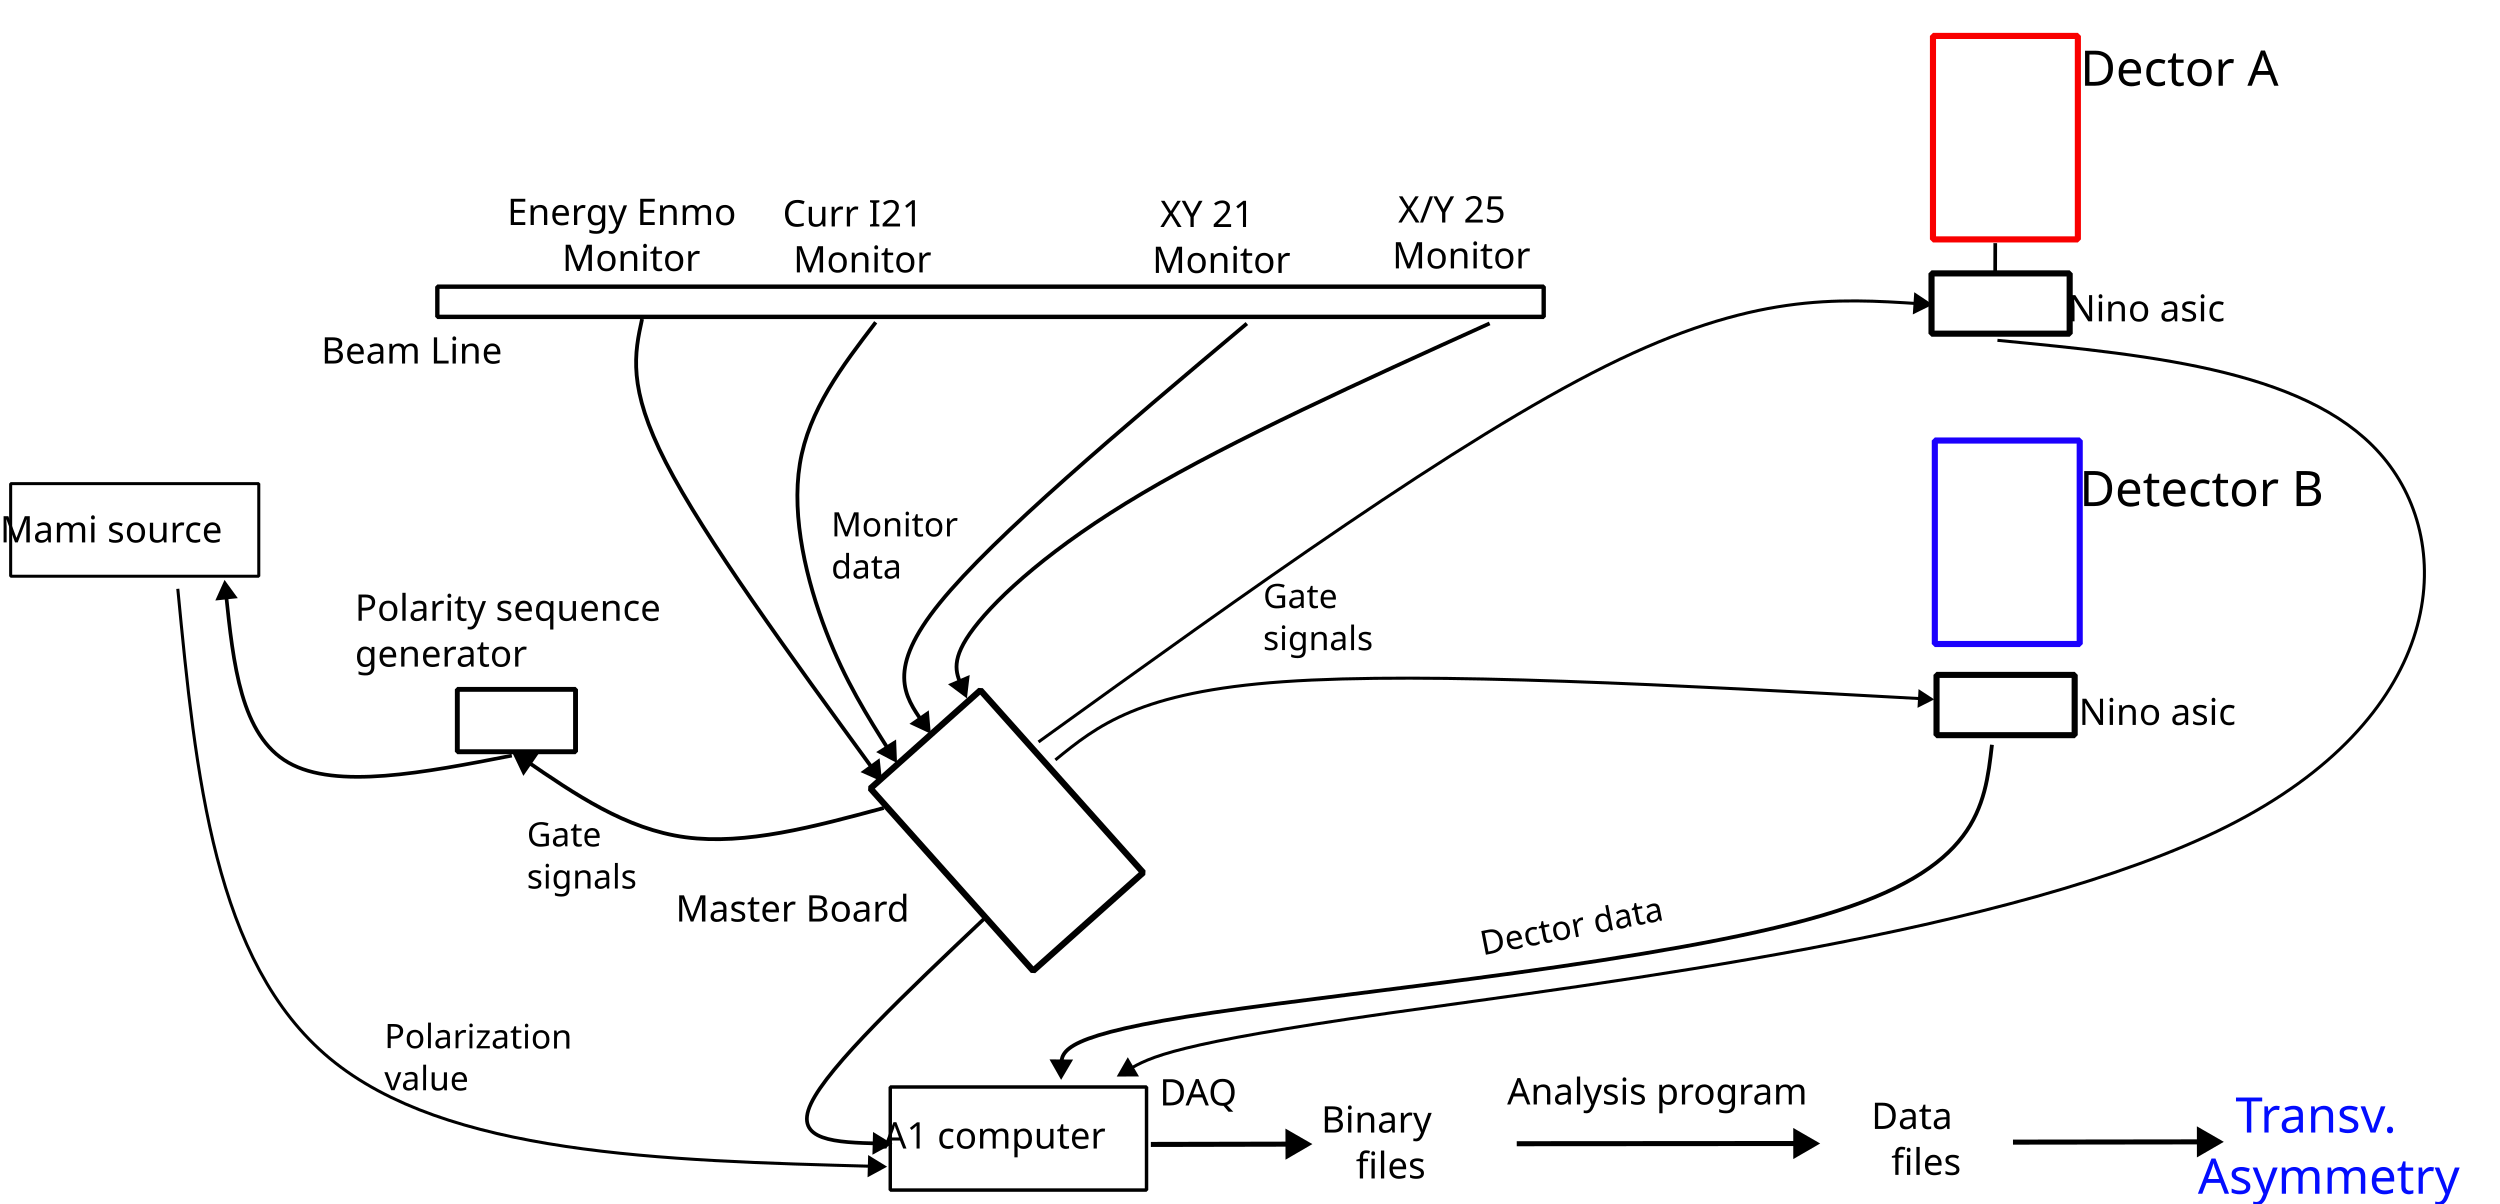
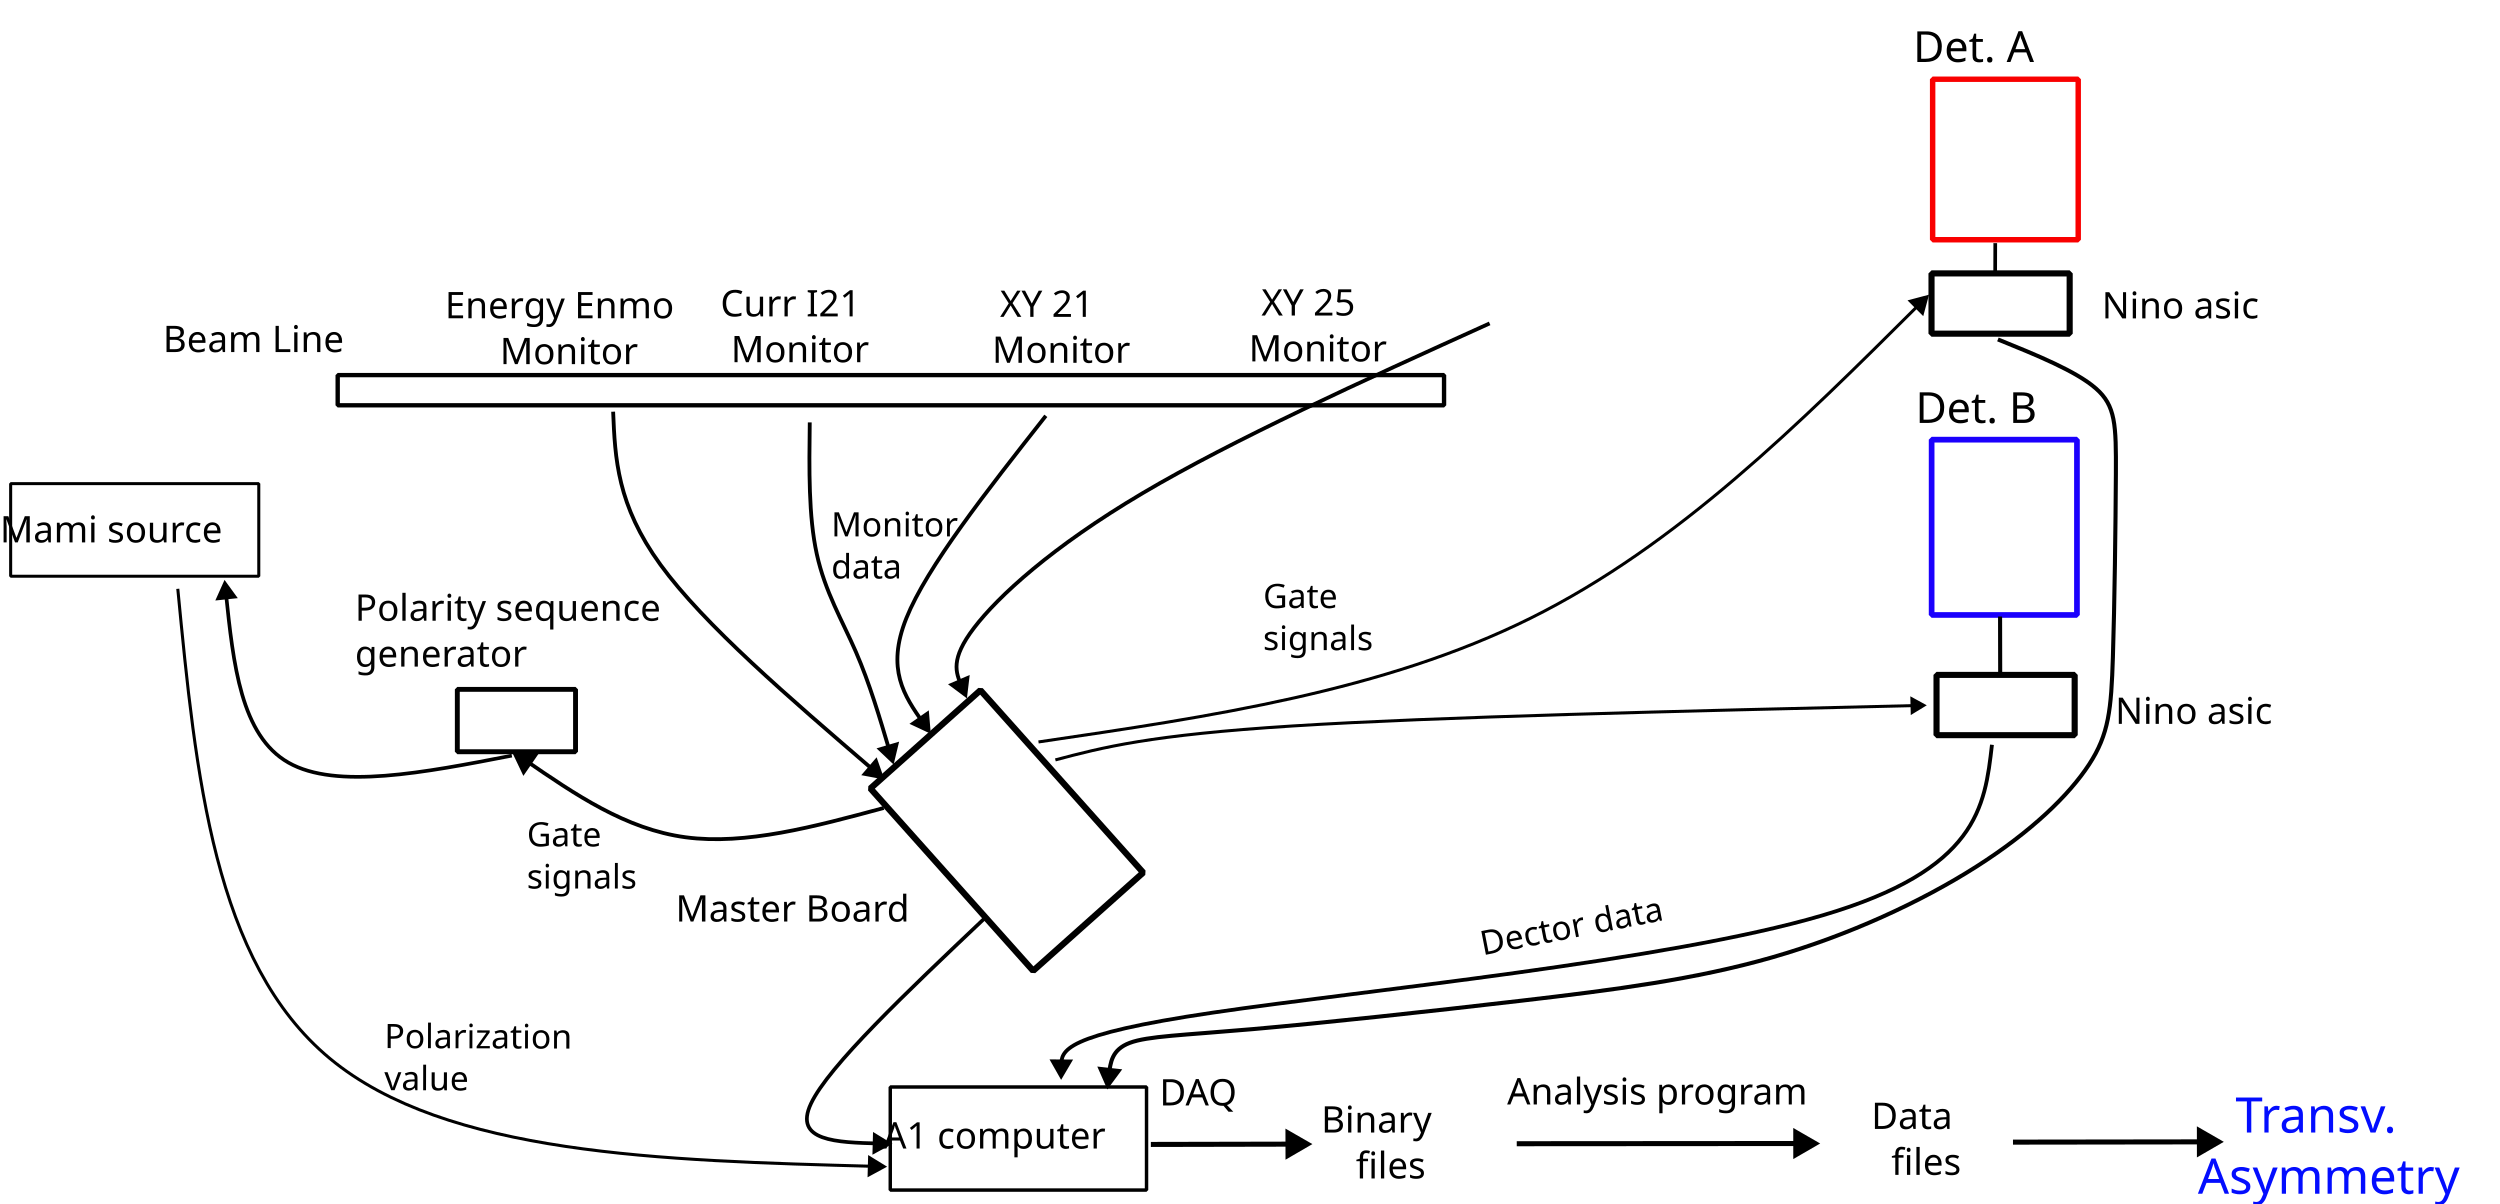
<svg xmlns="http://www.w3.org/2000/svg" width="204.258mm" height="98.361mm" viewBox="0 0 204.258 98.361" version="1.1" id="svg5">
  <defs id="defs2">
    <marker style="overflow:visible" id="marker4426" refX="0" refY="0" orient="auto-start-reverse" markerWidth="5.324" markerHeight="6.155" viewBox="0 0 5.324 6.155" preserveAspectRatio="xMidYMid">
      <path transform="scale(0.5)" style="fill:context-stroke;fill-rule:evenodd;stroke:context-stroke;stroke-width:1pt" d="M 5.77,0 -2.88,5 V -5 Z" id="path4424" />
    </marker>
    <marker style="overflow:visible" id="marker1268" refX="0" refY="0" orient="auto-start-reverse" markerWidth="6.324" markerHeight="7.311" viewBox="0 0 5.324 6.155" preserveAspectRatio="xMidYMid">
      <path transform="scale(0.5)" style="fill:context-stroke;fill-rule:evenodd;stroke:context-stroke;stroke-width:1pt" d="M 5.77,0 -2.88,5 V -5 Z" id="path1266" />
    </marker>
    <marker style="overflow:visible" id="marker3452" refX="0" refY="0" orient="auto-start-reverse" markerWidth="5.324" markerHeight="6.155" viewBox="0 0 5.324 6.155" preserveAspectRatio="xMidYMid">
      <path transform="scale(0.5)" style="fill:context-stroke;fill-rule:evenodd;stroke:context-stroke;stroke-width:1pt" d="M 5.77,0 -2.88,5 V -5 Z" id="path3450" />
    </marker>
    <marker style="overflow:visible" id="marker2449" refX="0" refY="0" orient="auto-start-reverse" markerWidth="5.324" markerHeight="6.155" viewBox="0 0 5.324 6.155" preserveAspectRatio="xMidYMid">
      <path transform="scale(0.5)" style="fill:context-stroke;fill-rule:evenodd;stroke:context-stroke;stroke-width:1pt" d="M 5.77,0 -2.88,5 V -5 Z" id="path2447" />
    </marker>
    <marker style="overflow:visible" id="TriangleStart" refX="0" refY="0" orient="auto-start-reverse" markerWidth="5.324" markerHeight="6.155" viewBox="0 0 5.324 6.155" preserveAspectRatio="xMidYMid">
      <path transform="scale(0.5)" style="fill:context-stroke;fill-rule:evenodd;stroke:context-stroke;stroke-width:1pt" d="M 5.77,0 -2.88,5 V -5 Z" id="path135" />
    </marker>
  </defs>
  <g id="layer1" transform="translate(-4.609642,-2.846545)">
-     <rect style="fill:none;stroke:#f90000;stroke-width:0.5;stroke-linejoin:bevel;stroke-miterlimit:0.2;stroke-dasharray:none;stroke-opacity:1" id="rect947" width="11.838" height="16.624" x="162.54" y="5.783" />
-     <rect style="fill:none;stroke:#1b00fd;stroke-width:0.5;stroke-linejoin:bevel;stroke-miterlimit:0.2;stroke-dasharray:none;stroke-opacity:1" id="rect947-3" width="11.838" height="16.624" x="162.691" y="38.841" />
-     <rect style="fill:none;stroke:#000000;stroke-width:0.357;stroke-linejoin:bevel;stroke-miterlimit:0.2;stroke-dasharray:none;stroke-dashoffset:0" id="rect985" width="90.393" height="2.468" x="40.341" y="26.267" />
+     <rect style="fill:none;stroke:#f90000;stroke-width:0.445;stroke-linejoin:bevel;stroke-miterlimit:0.2;stroke-dasharray:none;stroke-opacity:1" id="rect947" width="11.893" height="13.114" x="162.513" y="9.32" />
+     <rect style="fill:none;stroke:#1b00fd;stroke-width:0.465;stroke-linejoin:bevel;stroke-miterlimit:0.2;stroke-dasharray:none;stroke-opacity:1" id="rect947-3" width="11.873" height="14.323" x="162.43" y="38.768" />
+     <rect style="fill:none;stroke:#000000;stroke-width:0.357;stroke-linejoin:bevel;stroke-miterlimit:0.2;stroke-dasharray:none;stroke-dashoffset:0" id="rect985" width="90.393" height="2.468" x="32.2" y="33.494" />
    <rect style="fill:none;stroke:#000000;stroke-width:0.513;stroke-linejoin:bevel;stroke-miterlimit:0.2;stroke-dasharray:none;stroke-dashoffset:0;stroke-opacity:1" id="rect1821" width="19.97" height="12.048" x="100.608" y="-23.749" transform="rotate(48.24806)" />
    <rect style="fill:none;stroke:#000000;stroke-width:0.5;stroke-linejoin:bevel;stroke-miterlimit:0.2;stroke-dasharray:none;stroke-dashoffset:0;stroke-opacity:1" id="rect2041" width="11.287" height="4.924" x="162.421" y="25.185" />
    <rect style="fill:none;stroke:#000000;stroke-width:0.5;stroke-linejoin:bevel;stroke-miterlimit:0.2;stroke-dasharray:none;stroke-dashoffset:0;stroke-opacity:1" id="rect2041-6" width="11.287" height="4.924" x="162.83" y="57.988" />
    <path style="fill:none;stroke:#000000;stroke-width:0.3;stroke-linejoin:bevel;stroke-miterlimit:0.2;stroke-dasharray:none;stroke-dashoffset:0;stroke-opacity:1" d="m 167.629,22.709 c -0.003,0.895 -0.006,1.79 -0.009,2.685" id="path2085" />
    <path style="fill:none;stroke:#000000;stroke-width:0.313;stroke-linejoin:bevel;stroke-miterlimit:0.2;stroke-dasharray:none;stroke-dashoffset:0;stroke-opacity:1;marker-end:url(#TriangleStart)" d="m 167.359,63.697 c -0.584,5.098 -1.168,10.196 -13.837,13.935 -12.669,3.739 -37.421,6.118 -49.804,7.947 -12.382,1.829 -12.392,3.107 -12.402,4.385" id="path2403" />
-     <path style="fill:none;stroke:#000000;stroke-width:0.313;stroke-linejoin:bevel;stroke-miterlimit:0.2;stroke-dasharray:none;stroke-dashoffset:0;stroke-opacity:1;marker-end:url(#marker2449)" d="m 57.069,28.909 c -0.608,2.787 -1.215,5.574 1.944,11.724 3.159,6.151 10.085,15.665 17.011,25.178" id="path2437" />
-     <path style="fill:none;stroke:#000000;stroke-width:0.313;stroke-linejoin:bevel;stroke-miterlimit:0.2;stroke-dasharray:none;stroke-dashoffset:0;stroke-opacity:1;marker-end:url(#marker2449)" d="M 106.481,29.281 C 96.145,37.975 85.808,46.668 81.398,52.103 c -4.41,5.435 -2.893,7.61 -1.376,9.785" id="path2541" />
+     <path style="fill:none;stroke:#000000;stroke-width:0.313;stroke-linejoin:bevel;stroke-miterlimit:0.2;stroke-dasharray:none;stroke-dashoffset:0;stroke-opacity:1;marker-end:url(#marker2449)" d="m 54.705,36.483 c 0.157,3.808 0.314,7.616 3.868,12.504 3.554,4.888 10.503,10.856 17.453,16.825" id="path2437" />
+     <path style="fill:none;stroke:#000000;stroke-width:0.313;stroke-linejoin:bevel;stroke-miterlimit:0.2;stroke-dasharray:none;stroke-dashoffset:0;stroke-opacity:1;marker-end:url(#marker2449)" d="m 90.056,36.822 c -4.862,6.18 -9.724,12.36 -11.396,16.538 -1.672,4.178 -0.155,6.353 1.362,8.529" id="path2541" />
    <path style="fill:none;stroke:#000000;stroke-width:0.313;stroke-linejoin:bevel;stroke-miterlimit:0.2;stroke-dasharray:none;stroke-dashoffset:0;stroke-opacity:1;marker-end:url(#marker2449)" d="M 126.317,29.27 C 115.85,34.011 105.383,38.753 97.959,43.144 90.534,47.536 86.153,51.577 84.195,54.142 82.238,56.707 82.704,57.796 83.171,58.884" id="path2613" />
-     <text xml:space="preserve" style="font-size:4px;font-family:sans-serif;-inkscape-font-specification:sans-serif;text-align:center;text-anchor:middle;fill:#000000;fill-opacity:1;stroke:none;stroke-width:0.313;stroke-linejoin:bevel;stroke-miterlimit:0.2;stroke-dasharray:none;stroke-dashoffset:0;stroke-opacity:1" x="185.278" y="9.849" id="text2922">
-       <tspan id="tspan2920" style="font-size:4px;fill:#000000;fill-opacity:1;stroke:none;stroke-width:0.313" x="185.278" y="9.849">Dector A</tspan>
+     <text xml:space="preserve" style="font-size:3.5px;font-family:sans-serif;-inkscape-font-specification:sans-serif;text-align:center;text-anchor:middle;fill:#000000;fill-opacity:1;stroke:none;stroke-width:0.313;stroke-linejoin:bevel;stroke-miterlimit:0.2;stroke-dasharray:none;stroke-dashoffset:0;stroke-opacity:1" x="168.132" y="7.911" id="text2922">
+       <tspan id="tspan2920" style="font-size:3.5px;fill:#000000;fill-opacity:1;stroke:none;stroke-width:0.313" x="168.132" y="7.911">Det. A</tspan>
    </text>
-     <text xml:space="preserve" style="font-size:4px;font-family:sans-serif;-inkscape-font-specification:sans-serif;text-align:center;text-anchor:middle;fill:#000000;fill-opacity:1;stroke:none;stroke-width:0.313;stroke-linejoin:bevel;stroke-miterlimit:0.2;stroke-dasharray:none;stroke-dashoffset:0;stroke-opacity:1" x="187.082" y="44.195" id="text3028">
-       <tspan id="tspan3026" style="font-size:4px;stroke-width:0.313" x="187.082" y="44.195">Detector B</tspan>
+     <text xml:space="preserve" style="font-size:3.5px;font-family:sans-serif;-inkscape-font-specification:sans-serif;text-align:center;text-anchor:middle;fill:#000000;fill-opacity:1;stroke:none;stroke-width:0.313;stroke-linejoin:bevel;stroke-miterlimit:0.2;stroke-dasharray:none;stroke-dashoffset:0;stroke-opacity:1" x="168.347" y="37.403" id="text3028">
+       <tspan id="tspan3026" style="font-size:3.5px;stroke-width:0.313" x="168.347" y="37.403">Det. B</tspan>
    </text>
    <text xml:space="preserve" style="font-size:3px;font-family:sans-serif;-inkscape-font-specification:sans-serif;text-align:center;text-anchor:middle;fill:#000000;fill-opacity:1;stroke:none;stroke-width:0.313;stroke-linejoin:bevel;stroke-miterlimit:0.2;stroke-dasharray:none;stroke-dashoffset:0;stroke-opacity:1" x="172.695" y="26.972" id="text3032">
      <tspan id="tspan3030" style="font-size:3px;stroke-width:0.313" x="172.695" y="26.972" />
    </text>
-     <text xml:space="preserve" style="font-size:3px;font-family:sans-serif;-inkscape-font-specification:sans-serif;text-align:center;text-anchor:middle;fill:#000000;fill-opacity:1;stroke:none;stroke-width:0.313;stroke-linejoin:bevel;stroke-miterlimit:0.2;stroke-dasharray:none;stroke-dashoffset:0;stroke-opacity:1" x="181.84" y="29.102" id="text3036">
-       <tspan id="tspan3034" style="stroke-width:0.313" x="182.317" y="29.102">Nino asic </tspan>
+     <text xml:space="preserve" style="font-size:3px;font-family:sans-serif;-inkscape-font-specification:sans-serif;text-align:center;text-anchor:middle;fill:#000000;fill-opacity:1;stroke:none;stroke-width:0.313;stroke-linejoin:bevel;stroke-miterlimit:0.2;stroke-dasharray:none;stroke-dashoffset:0;stroke-opacity:1" x="184.616" y="28.858" id="text3036">
+       <tspan id="tspan3034" style="stroke-width:0.313" x="185.093" y="28.858">Nino asic </tspan>
    </text>
-     <text xml:space="preserve" style="font-size:3px;font-family:sans-serif;-inkscape-font-specification:sans-serif;text-align:center;text-anchor:middle;fill:#000000;fill-opacity:1;stroke:none;stroke-width:0.313;stroke-linejoin:bevel;stroke-miterlimit:0.2;stroke-dasharray:none;stroke-dashoffset:0;stroke-opacity:1" x="182.817" y="62.075" id="text3040">
-       <tspan id="tspan3038" style="stroke-width:0.313" x="182.817" y="62.075">Nino asic</tspan>
+     <text xml:space="preserve" style="font-size:3px;font-family:sans-serif;-inkscape-font-specification:sans-serif;text-align:center;text-anchor:middle;fill:#000000;fill-opacity:1;stroke:none;stroke-width:0.313;stroke-linejoin:bevel;stroke-miterlimit:0.2;stroke-dasharray:none;stroke-dashoffset:0;stroke-opacity:1" x="185.796" y="61.989" id="text3040">
+       <tspan id="tspan3038" style="stroke-width:0.313" x="185.796" y="61.989">Nino asic</tspan>
    </text>
-     <text xml:space="preserve" style="font-size:3px;font-family:sans-serif;-inkscape-font-specification:sans-serif;text-align:center;text-anchor:middle;fill:#000000;fill-opacity:1;stroke:none;stroke-width:0.313;stroke-linejoin:bevel;stroke-miterlimit:0.2;stroke-dasharray:none;stroke-dashoffset:0;stroke-opacity:1" x="40.204" y="32.548" id="text3044">
-       <tspan id="tspan3042" style="stroke-width:0.313" x="40.204" y="32.548">Beam Line</tspan>
+     <text xml:space="preserve" style="font-size:3px;font-family:sans-serif;-inkscape-font-specification:sans-serif;text-align:center;text-anchor:middle;fill:#000000;fill-opacity:1;stroke:none;stroke-width:0.313;stroke-linejoin:bevel;stroke-miterlimit:0.2;stroke-dasharray:none;stroke-dashoffset:0;stroke-opacity:1" x="27.271" y="31.608" id="text3044">
+       <tspan id="tspan3042" style="stroke-width:0.313" x="27.271" y="31.608">Beam Line</tspan>
    </text>
-     <text xml:space="preserve" style="font-size:3px;font-family:sans-serif;-inkscape-font-specification:sans-serif;text-align:center;text-anchor:middle;fill:#000000;fill-opacity:1;stroke:none;stroke-width:0.313;stroke-linejoin:bevel;stroke-miterlimit:0.2;stroke-dasharray:none;stroke-dashoffset:0;stroke-opacity:1" x="106.353" y="21.396" id="text3048">
-       <tspan id="tspan3046" style="stroke-width:0.313" x="106.353" y="21.396">XY 21 </tspan>
-       <tspan style="stroke-width:0.313" x="106.353" y="25.146" id="tspan3050">Monitor</tspan>
+     <text xml:space="preserve" style="font-size:3px;font-family:sans-serif;-inkscape-font-specification:sans-serif;text-align:center;text-anchor:middle;fill:#000000;fill-opacity:1;stroke:none;stroke-width:0.313;stroke-linejoin:bevel;stroke-miterlimit:0.2;stroke-dasharray:none;stroke-dashoffset:0;stroke-opacity:1" x="93.265" y="28.74" id="text3048">
+       <tspan id="tspan3046" style="stroke-width:0.313" x="93.265" y="28.74">XY 21 </tspan>
+       <tspan style="stroke-width:0.313" x="93.265" y="32.49" id="tspan3050">Monitor</tspan>
    </text>
-     <text xml:space="preserve" style="font-size:3px;font-family:sans-serif;-inkscape-font-specification:sans-serif;text-align:center;text-anchor:middle;fill:#000000;fill-opacity:1;stroke:none;stroke-width:0.313;stroke-linejoin:bevel;stroke-miterlimit:0.2;stroke-dasharray:none;stroke-dashoffset:0;stroke-opacity:1" x="125.961" y="21.028" id="text3054">
-       <tspan id="tspan3052" style="stroke-width:0.313" x="125.961" y="21.028">X/Y 25</tspan>
-       <tspan style="stroke-width:0.313" x="125.961" y="24.778" id="tspan3058">Monitor</tspan>
+     <text xml:space="preserve" style="font-size:3px;font-family:sans-serif;-inkscape-font-specification:sans-serif;text-align:center;text-anchor:middle;fill:#000000;fill-opacity:1;stroke:none;stroke-width:0.313;stroke-linejoin:bevel;stroke-miterlimit:0.2;stroke-dasharray:none;stroke-dashoffset:0;stroke-opacity:1" x="114.234" y="28.624" id="text3054">
+       <tspan id="tspan3052" style="stroke-width:0.313" x="114.234" y="28.624">XY 25</tspan>
+       <tspan style="stroke-width:0.313" x="114.234" y="32.374" id="tspan3058">Monitor</tspan>
    </text>
-     <text xml:space="preserve" style="font-size:3px;font-family:sans-serif;-inkscape-font-specification:sans-serif;text-align:center;text-anchor:middle;fill:#000000;fill-opacity:1;stroke:none;stroke-width:0.313;stroke-linejoin:bevel;stroke-miterlimit:0.2;stroke-dasharray:none;stroke-dashoffset:0;stroke-opacity:1" x="58.132" y="21.229" id="text3064">
-       <tspan id="tspan3062" style="stroke-width:0.313" x="58.132" y="21.229">Energy Enmo</tspan>
-       <tspan style="stroke-width:0.313" x="58.132" y="24.979" id="tspan3066">Monitor</tspan>
+     <text xml:space="preserve" style="font-size:3px;font-family:sans-serif;-inkscape-font-specification:sans-serif;text-align:center;text-anchor:middle;fill:#000000;fill-opacity:1;stroke:none;stroke-width:0.313;stroke-linejoin:bevel;stroke-miterlimit:0.2;stroke-dasharray:none;stroke-dashoffset:0;stroke-opacity:1" x="53.05" y="28.848" id="text3064">
+       <tspan id="tspan3062" style="stroke-width:0.313" x="53.05" y="28.848">Energy Enmo</tspan>
+       <tspan style="stroke-width:0.313" x="53.05" y="32.598" id="tspan3066">Monitor</tspan>
    </text>
-     <path style="fill:none;fill-opacity:1;stroke:#000000;stroke-width:0.313;stroke-linejoin:bevel;stroke-miterlimit:0.2;stroke-dasharray:none;stroke-dashoffset:0;stroke-opacity:1;marker-end:url(#marker2449)" d="m 76.158,29.18 c -2.738,3.579 -5.477,7.158 -6.196,11.563 -0.719,4.405 0.581,9.635 2.141,13.69 1.56,4.055 3.381,6.936 5.201,9.816" id="path3068" />
+     <path style="fill:none;fill-opacity:1;stroke:#000000;stroke-width:0.313;stroke-linejoin:bevel;stroke-miterlimit:0.2;stroke-dasharray:none;stroke-dashoffset:0;stroke-opacity:1;marker-end:url(#marker2449)" d="m 70.769,37.358 c -0.051,3.835 -0.102,7.669 0.575,10.757 0.677,3.088 2.081,5.428 3.195,7.992 1.115,2.565 1.94,5.353 2.766,8.141" id="path3068" />
    <text xml:space="preserve" style="font-size:3px;font-family:sans-serif;-inkscape-font-specification:sans-serif;text-align:center;text-anchor:middle;fill:none;fill-opacity:1;stroke:none;stroke-width:0.313;stroke-linejoin:bevel;stroke-miterlimit:0.2;stroke-dasharray:none;stroke-dashoffset:0;stroke-opacity:1" x="72.217" y="23.06" id="text3124">
      <tspan id="tspan3122" style="stroke:none;stroke-width:0.313" x="72.217" y="23.06" />
    </text>
-     <text xml:space="preserve" style="font-size:3px;font-family:sans-serif;-inkscape-font-specification:sans-serif;text-align:center;text-anchor:middle;fill:#000000;fill-opacity:1;stroke:none;stroke-width:0.313;stroke-linejoin:bevel;stroke-miterlimit:0.2;stroke-dasharray:none;stroke-dashoffset:0;stroke-opacity:1" x="77.018" y="21.351" id="text3180">
-       <tspan id="tspan3178" style="fill:#000000;fill-opacity:1;stroke-width:0.313" x="77.018" y="21.351">Curr I21</tspan>
-       <tspan style="fill:#000000;fill-opacity:1;stroke-width:0.313" x="77.018" y="25.101" id="tspan3182">Monitor</tspan>
+     <text xml:space="preserve" style="font-size:3px;font-family:sans-serif;-inkscape-font-specification:sans-serif;text-align:center;text-anchor:middle;fill:#000000;fill-opacity:1;stroke:none;stroke-width:0.313;stroke-linejoin:bevel;stroke-miterlimit:0.2;stroke-dasharray:none;stroke-dashoffset:0;stroke-opacity:1" x="71.927" y="28.694" id="text3180">
+       <tspan id="tspan3178" style="fill:#000000;fill-opacity:1;stroke-width:0.313" x="71.927" y="28.694">Curr I21</tspan>
+       <tspan style="fill:#000000;fill-opacity:1;stroke-width:0.313" x="71.927" y="32.443" id="tspan3182">Monitor</tspan>
    </text>
    <text xml:space="preserve" style="font-size:3px;font-family:sans-serif;-inkscape-font-specification:sans-serif;text-align:center;text-anchor:middle;fill:#000000;fill-opacity:1;stroke:none;stroke-width:0.313;stroke-linejoin:bevel;stroke-miterlimit:0.2;stroke-dasharray:none;stroke-dashoffset:0;stroke-opacity:1" x="71.311" y="78.141" id="text3188">
      <tspan id="tspan3186" style="stroke-width:0.313" x="71.311" y="78.141">Master Board</tspan>
    </text>
    <text xml:space="preserve" style="font-size:3px;font-family:sans-serif;-inkscape-font-specification:sans-serif;text-align:center;text-anchor:middle;fill:#000000;fill-opacity:1;stroke:none;stroke-width:0.313;stroke-linejoin:bevel;stroke-miterlimit:0.2;stroke-dasharray:none;stroke-dashoffset:0;stroke-opacity:1" x="15.648" y="47.165" id="text3194">
      <tspan style="fill:#000000;fill-opacity:1;stroke:none;stroke-width:0.313" x="15.648" y="47.165" id="tspan3196">Mami source</tspan>
    </text>
    <path style="fill:none;fill-opacity:1;stroke:#000000;stroke-width:0.313;stroke-linejoin:bevel;stroke-miterlimit:0.2;stroke-dasharray:none;stroke-dashoffset:0;stroke-opacity:1;marker-start:url(#marker1268)" d="m 47.476,64.922 c 4.131,2.838 8.263,5.677 13.152,6.333 4.89,0.656 10.538,-0.869 16.186,-2.394" id="path3214" />
    <rect style="fill:none;fill-opacity:1;stroke:#000000;stroke-width:0.282;stroke-linejoin:bevel;stroke-miterlimit:0.2;stroke-dasharray:none;stroke-dashoffset:0;stroke-opacity:1" id="rect3264" width="20.938" height="8.418" x="77.347" y="91.659" />
    <path style="fill:none;fill-opacity:1;stroke:#000000;stroke-width:0.303;stroke-linejoin:bevel;stroke-miterlimit:0.2;stroke-dasharray:none;stroke-dashoffset:0;stroke-opacity:1;marker-end:url(#marker2449)" d="m 85.048,77.881 c -6.376,6.04 -12.752,12.08 -14.185,15.146 -1.433,3.066 2.078,3.157 5.588,3.248" id="path3266" />
    <path style="fill:none;fill-opacity:1;stroke:#000000;stroke-width:0.413;stroke-linejoin:bevel;stroke-miterlimit:0.2;stroke-dasharray:none;stroke-dashoffset:0;stroke-opacity:1;marker-end:url(#marker3452)" d="m 98.639,96.351 c 3.911,-0.008 7.821,-0.016 11.731,-0.025" id="path3282" />
    <path style="fill:none;fill-opacity:1;stroke:#000000;stroke-width:0.413;stroke-linejoin:bevel;stroke-miterlimit:0.2;stroke-dasharray:none;stroke-dashoffset:0;stroke-opacity:1;marker-end:url(#marker2449)" d="m 128.533,96.292 c 7.775,-0.006 15.549,-0.011 23.324,-0.017" id="path3298" />
    <text xml:space="preserve" style="font-size:3px;font-family:sans-serif;-inkscape-font-specification:sans-serif;text-align:center;text-anchor:middle;fill:#000000;fill-opacity:1;stroke:none;stroke-width:0.313;stroke-linejoin:bevel;stroke-miterlimit:0.2;stroke-dasharray:none;stroke-dashoffset:0;stroke-opacity:1" x="87.723" y="96.689" id="text3316">
      <tspan id="tspan3314" style="fill:#000000;fill-opacity:1;stroke:none;stroke-width:0.313" x="88.199" y="96.689">A1 computer </tspan>
    </text>
    <text xml:space="preserve" style="font-size:3px;font-family:sans-serif;-inkscape-font-specification:sans-serif;text-align:center;text-anchor:middle;fill:#000000;fill-opacity:1;stroke:none;stroke-width:0.313;stroke-linejoin:bevel;stroke-miterlimit:0.2;stroke-dasharray:none;stroke-dashoffset:0;stroke-opacity:1" x="141.966" y="93.087" id="text3414">
      <tspan id="tspan3412" style="stroke-width:0.313" x="141.966" y="93.087">Analysis program</tspan>
    </text>
    <text xml:space="preserve" style="font-size:3px;font-family:sans-serif;-inkscape-font-specification:sans-serif;text-align:center;text-anchor:middle;fill:#000000;fill-opacity:1;stroke:none;stroke-width:0.413;stroke-linejoin:bevel;stroke-miterlimit:0.2;stroke-dasharray:none;stroke-dashoffset:0;stroke-opacity:1" x="104.458" y="93.164" id="text3568">
      <tspan id="tspan3566" style="stroke-width:0.413" x="104.458" y="93.164">DAQ</tspan>
    </text>
    <text xml:space="preserve" style="font-size:3px;font-family:sans-serif;-inkscape-font-specification:sans-serif;text-align:center;text-anchor:middle;fill:#000000;fill-opacity:1;stroke:none;stroke-width:0.413;stroke-linejoin:bevel;stroke-miterlimit:0.2;stroke-dasharray:none;stroke-dashoffset:0;stroke-opacity:1" x="120.19" y="95.379" id="text3572">
      <tspan id="tspan3570" style="stroke-width:0.413" x="120.19" y="95.379">Binary </tspan>
      <tspan style="stroke-width:0.413" x="120.19" y="99.129" id="tspan3574">files</tspan>
    </text>
    <text xml:space="preserve" style="font-size:3px;font-family:sans-serif;-inkscape-font-specification:sans-serif;text-align:center;text-anchor:middle;fill:#000000;fill-opacity:1;stroke:none;stroke-width:0.413;stroke-linejoin:bevel;stroke-miterlimit:0.2;stroke-dasharray:none;stroke-dashoffset:0;stroke-opacity:1" x="163.549" y="95.086" id="text3578">
      <tspan id="tspan3576" style="stroke-width:0.413" x="163.549" y="95.086">Data</tspan>
      <tspan style="stroke-width:0.413" x="163.549" y="98.836" id="tspan3580"> files</tspan>
    </text>
    <path style="fill:none;fill-opacity:1;stroke:#000000;stroke-width:0.413;stroke-linejoin:bevel;stroke-miterlimit:0.2;stroke-dasharray:none;stroke-dashoffset:0;stroke-opacity:1;marker-end:url(#marker3452)" d="m 169.077,96.162 c 5.253,-0.007 10.506,-0.015 15.758,-0.022" id="path3592" />
    <text xml:space="preserve" style="font-size:4px;font-family:sans-serif;-inkscape-font-specification:sans-serif;text-align:center;text-anchor:middle;fill:#030dff;fill-opacity:1;stroke:none;stroke-width:0.413;stroke-linejoin:bevel;stroke-miterlimit:0.2;stroke-dasharray:none;stroke-dashoffset:0;stroke-opacity:1" x="197.476" y="95.376" id="text3664">
      <tspan id="tspan3662" style="font-size:4px;fill:#030dff;fill-opacity:1;stroke:none;stroke-width:0.413" x="197.476" y="95.376">Transv.</tspan>
      <tspan style="font-size:4px;fill:#030dff;fill-opacity:1;stroke:none;stroke-width:0.413" x="197.476" y="100.376" id="tspan3666">Asymmetry</tspan>
    </text>
    <rect style="fill:none;fill-opacity:1;stroke:#000000;stroke-width:0.4;stroke-linejoin:bevel;stroke-miterlimit:0.2;stroke-dasharray:none;stroke-opacity:1" id="rect395" width="9.659" height="5.096" x="41.974" y="59.169" />
    <path style="fill:none;fill-opacity:1;stroke:#000000;stroke-width:0.3;stroke-linejoin:bevel;stroke-miterlimit:0.2;stroke-dasharray:none;stroke-opacity:1;marker-end:url(#marker3452)" d="m 46.428,64.584 c -7.178,1.395 -14.356,2.79 -18.25,0.573 -3.894,-2.216 -4.504,-8.044 -5.113,-13.872" id="path1433" />
    <text xml:space="preserve" style="font-size:3.5px;font-family:sans-serif;-inkscape-font-specification:sans-serif;fill:#030303;fill-opacity:1;stroke:none;stroke-width:0.3;stroke-linejoin:bevel;stroke-miterlimit:0.2;stroke-dasharray:none;stroke-opacity:1" x="37.722" y="56.504" id="text1611">
      <tspan id="tspan1609" style="fill:#030303;fill-opacity:1;stroke:none;stroke-width:0.3" x="37.722" y="56.504" />
    </text>
    <text xml:space="preserve" style="font-size:3px;font-family:sans-serif;-inkscape-font-specification:sans-serif;fill:#030303;fill-opacity:1;stroke:none;stroke-width:0.3;stroke-linejoin:bevel;stroke-miterlimit:0.2;stroke-dasharray:none;stroke-opacity:1" x="33.606" y="53.563" id="text2071">
      <tspan id="tspan2069" style="font-size:3px;stroke-width:0.3" x="33.606" y="53.563">Polarity sequence</tspan>
      <tspan style="font-size:3px;stroke-width:0.3" x="33.606" y="57.313" id="tspan2073">generator</tspan>
    </text>
    <path style="fill:none;stroke:#000000;stroke-width:0.249;stroke-linejoin:bevel;stroke-miterlimit:0.2;stroke-dasharray:none;stroke-opacity:1;marker-end:url(#marker1268)" d="m 19.135,50.954 c 1.473,15.258 2.946,30.514 12.43,38.379 9.485,7.864 26.98,8.335 44.475,8.807" id="path2196" />
    <rect style="fill:none;stroke:#000000;stroke-width:0.249;stroke-linejoin:bevel;stroke-miterlimit:0.2;stroke-dasharray:none;stroke-opacity:1" id="rect2736" width="20.273" height="7.566" x="5.48" y="42.361" />
-     <path style="fill:none;stroke:#000000;stroke-width:0.249;stroke-linejoin:bevel;stroke-miterlimit:0.2;stroke-dasharray:none;stroke-opacity:1;marker-end:url(#marker1268)" d="M 89.458,63.466 C 106.641,51.09 123.824,38.714 135.827,32.747 147.83,26.78 154.652,27.222 161.474,27.663" id="path4314" />
-     <path style="fill:none;stroke:#000000;stroke-width:0.249;stroke-linejoin:bevel;stroke-miterlimit:0.2;stroke-dasharray:none;stroke-opacity:1;marker-end:url(#marker4426)" d="m 90.837,64.933 c 3.41,-2.779 6.82,-5.557 18.641,-6.389 11.821,-0.832 32.051,0.281 52.282,1.395" id="path4396" />
+     <path style="fill:none;stroke:#000000;stroke-width:0.249;stroke-linejoin:bevel;stroke-miterlimit:0.2;stroke-dasharray:none;stroke-opacity:1;marker-end:url(#marker1268)" d="M 89.458,63.466 C 103.565,61.391 117.671,59.315 129.674,53.347 141.677,47.38 151.575,37.522 161.474,27.663" id="path4314" />
+     <path style="fill:none;stroke:#000000;stroke-width:0.249;stroke-linejoin:bevel;stroke-miterlimit:0.2;stroke-dasharray:none;stroke-opacity:1;marker-end:url(#marker4426)" d="m 90.837,64.933 c 3.849,-1.017 7.697,-2.035 19.416,-2.775 11.719,-0.74 31.308,-1.203 50.896,-1.666" id="path4396" />
    <text xml:space="preserve" style="font-size:2.75px;font-family:sans-serif;-inkscape-font-specification:sans-serif;fill:#000000;fill-opacity:1;stroke:none;stroke-width:0.249;stroke-linejoin:bevel;stroke-miterlimit:0.2;stroke-dasharray:none;stroke-opacity:1" x="107.854" y="52.428" id="text5378" transform="rotate(0.04848667)">
      <tspan id="tspan5376" style="font-size:2.75px;fill:#000000;fill-opacity:1;stroke:none;stroke-width:0.249" x="107.854" y="52.428">Gate </tspan>
      <tspan style="font-size:2.75px;fill:#000000;fill-opacity:1;stroke:none;stroke-width:0.249" x="107.854" y="55.865" id="tspan5804">signals</tspan>
    </text>
-     <path style="fill:none;fill-opacity:1;stroke:#000000;stroke-width:0.249;stroke-linejoin:bevel;stroke-miterlimit:0.2;stroke-dasharray:none;stroke-opacity:1;marker-end:url(#marker1268)" d="m 167.807,30.652 c 13.013,1.257 26.026,2.515 31.822,9.935 5.796,7.42 4.375,21.002 -13.056,29.777 -17.431,8.775 -50.87,12.743 -68.508,15.26 -17.638,2.517 -19.472,3.583 -21.307,4.65" id="path5937" />
    <text xml:space="preserve" style="font-size:2.75px;font-family:sans-serif;-inkscape-font-specification:sans-serif;fill:#000000;fill-opacity:1;stroke:none;stroke-width:0.249;stroke-linejoin:bevel;stroke-miterlimit:0.2;stroke-dasharray:none;stroke-opacity:1" x="107.98" y="103.437" id="text6258" transform="rotate(-11.01399)">
      <tspan id="tspan6256" style="fill:#000000;fill-opacity:1;stroke:none;stroke-width:0.249" x="107.98" y="103.437">Dector data</tspan>
    </text>
    <text xml:space="preserve" style="font-size:2.75px;font-family:sans-serif;-inkscape-font-specification:sans-serif;fill:#000000;fill-opacity:1;stroke:none;stroke-width:0.249;stroke-linejoin:bevel;stroke-miterlimit:0.2;stroke-dasharray:none;stroke-opacity:1" x="47.72" y="71.957" id="text5378-3" transform="rotate(0.04848667)">
      <tspan id="tspan5376-6" style="font-size:2.75px;fill:#000000;fill-opacity:1;stroke:none;stroke-width:0.249" x="47.72" y="71.957">Gate </tspan>
      <tspan style="font-size:2.75px;fill:#000000;fill-opacity:1;stroke:none;stroke-width:0.249" x="47.72" y="75.395" id="tspan5804-7">signals</tspan>
    </text>
    <text xml:space="preserve" style="font-size:2.75px;font-family:sans-serif;-inkscape-font-specification:sans-serif;fill:#000000;fill-opacity:1;stroke:none;stroke-width:0.249;stroke-linejoin:bevel;stroke-miterlimit:0.2;stroke-dasharray:none;stroke-opacity:1" x="36.251" y="88.382" id="text6362" transform="rotate(0.1517326)">
      <tspan id="tspan6360" style="stroke-width:0.249" x="36.251" y="88.382">Polarization</tspan>
      <tspan style="stroke-width:0.249" x="36.251" y="91.819" id="tspan6364">value</tspan>
    </text>
    <text xml:space="preserve" style="font-size:2.75px;font-family:sans-serif;-inkscape-font-specification:sans-serif;fill:#000000;fill-opacity:1;stroke:none;stroke-width:0.249;stroke-linejoin:bevel;stroke-miterlimit:0.2;stroke-dasharray:none;stroke-opacity:1" x="72.524" y="46.67" id="text6368">
      <tspan style="stroke-width:0.249" x="72.524" y="46.67" id="tspan6370">Monitor</tspan>
      <tspan style="stroke-width:0.249" x="72.524" y="50.108" id="tspan6374">data</tspan>
    </text>
+     <path style="fill:#ff0c0c;stroke:#000000;stroke-width:0.333;stroke-linejoin:bevel;stroke-miterlimit:0.2;stroke-dasharray:none;stroke-opacity:1" d="m 168.022,53.218 0.01,4.81" id="path28098" />
+     <path style="fill:none;stroke:#000000;stroke-width:0.333;stroke-linejoin:bevel;stroke-miterlimit:0.2;stroke-dasharray:none;stroke-opacity:1;marker-end:url(#marker4426)" d="m 167.845,30.578 c 3.193,1.296 6.385,2.591 8.002,4.004 1.617,1.413 1.659,2.944 1.637,7.005 -0.022,4.061 -0.107,10.653 -0.244,14.947 -0.137,4.295 -0.324,6.292 -1.952,8.781 -1.628,2.488 -4.697,5.467 -9.197,8.333 -4.5,2.866 -10.431,5.619 -16.694,7.419 -6.263,1.8 -12.858,2.647 -20.477,3.538 -7.619,0.891 -16.263,1.826 -21.993,2.327 -5.73,0.501 -8.547,0.567 -10.014,1.121 -1.467,0.554 -1.582,1.594 -1.698,2.634" id="path28589" />
  </g>
</svg>
